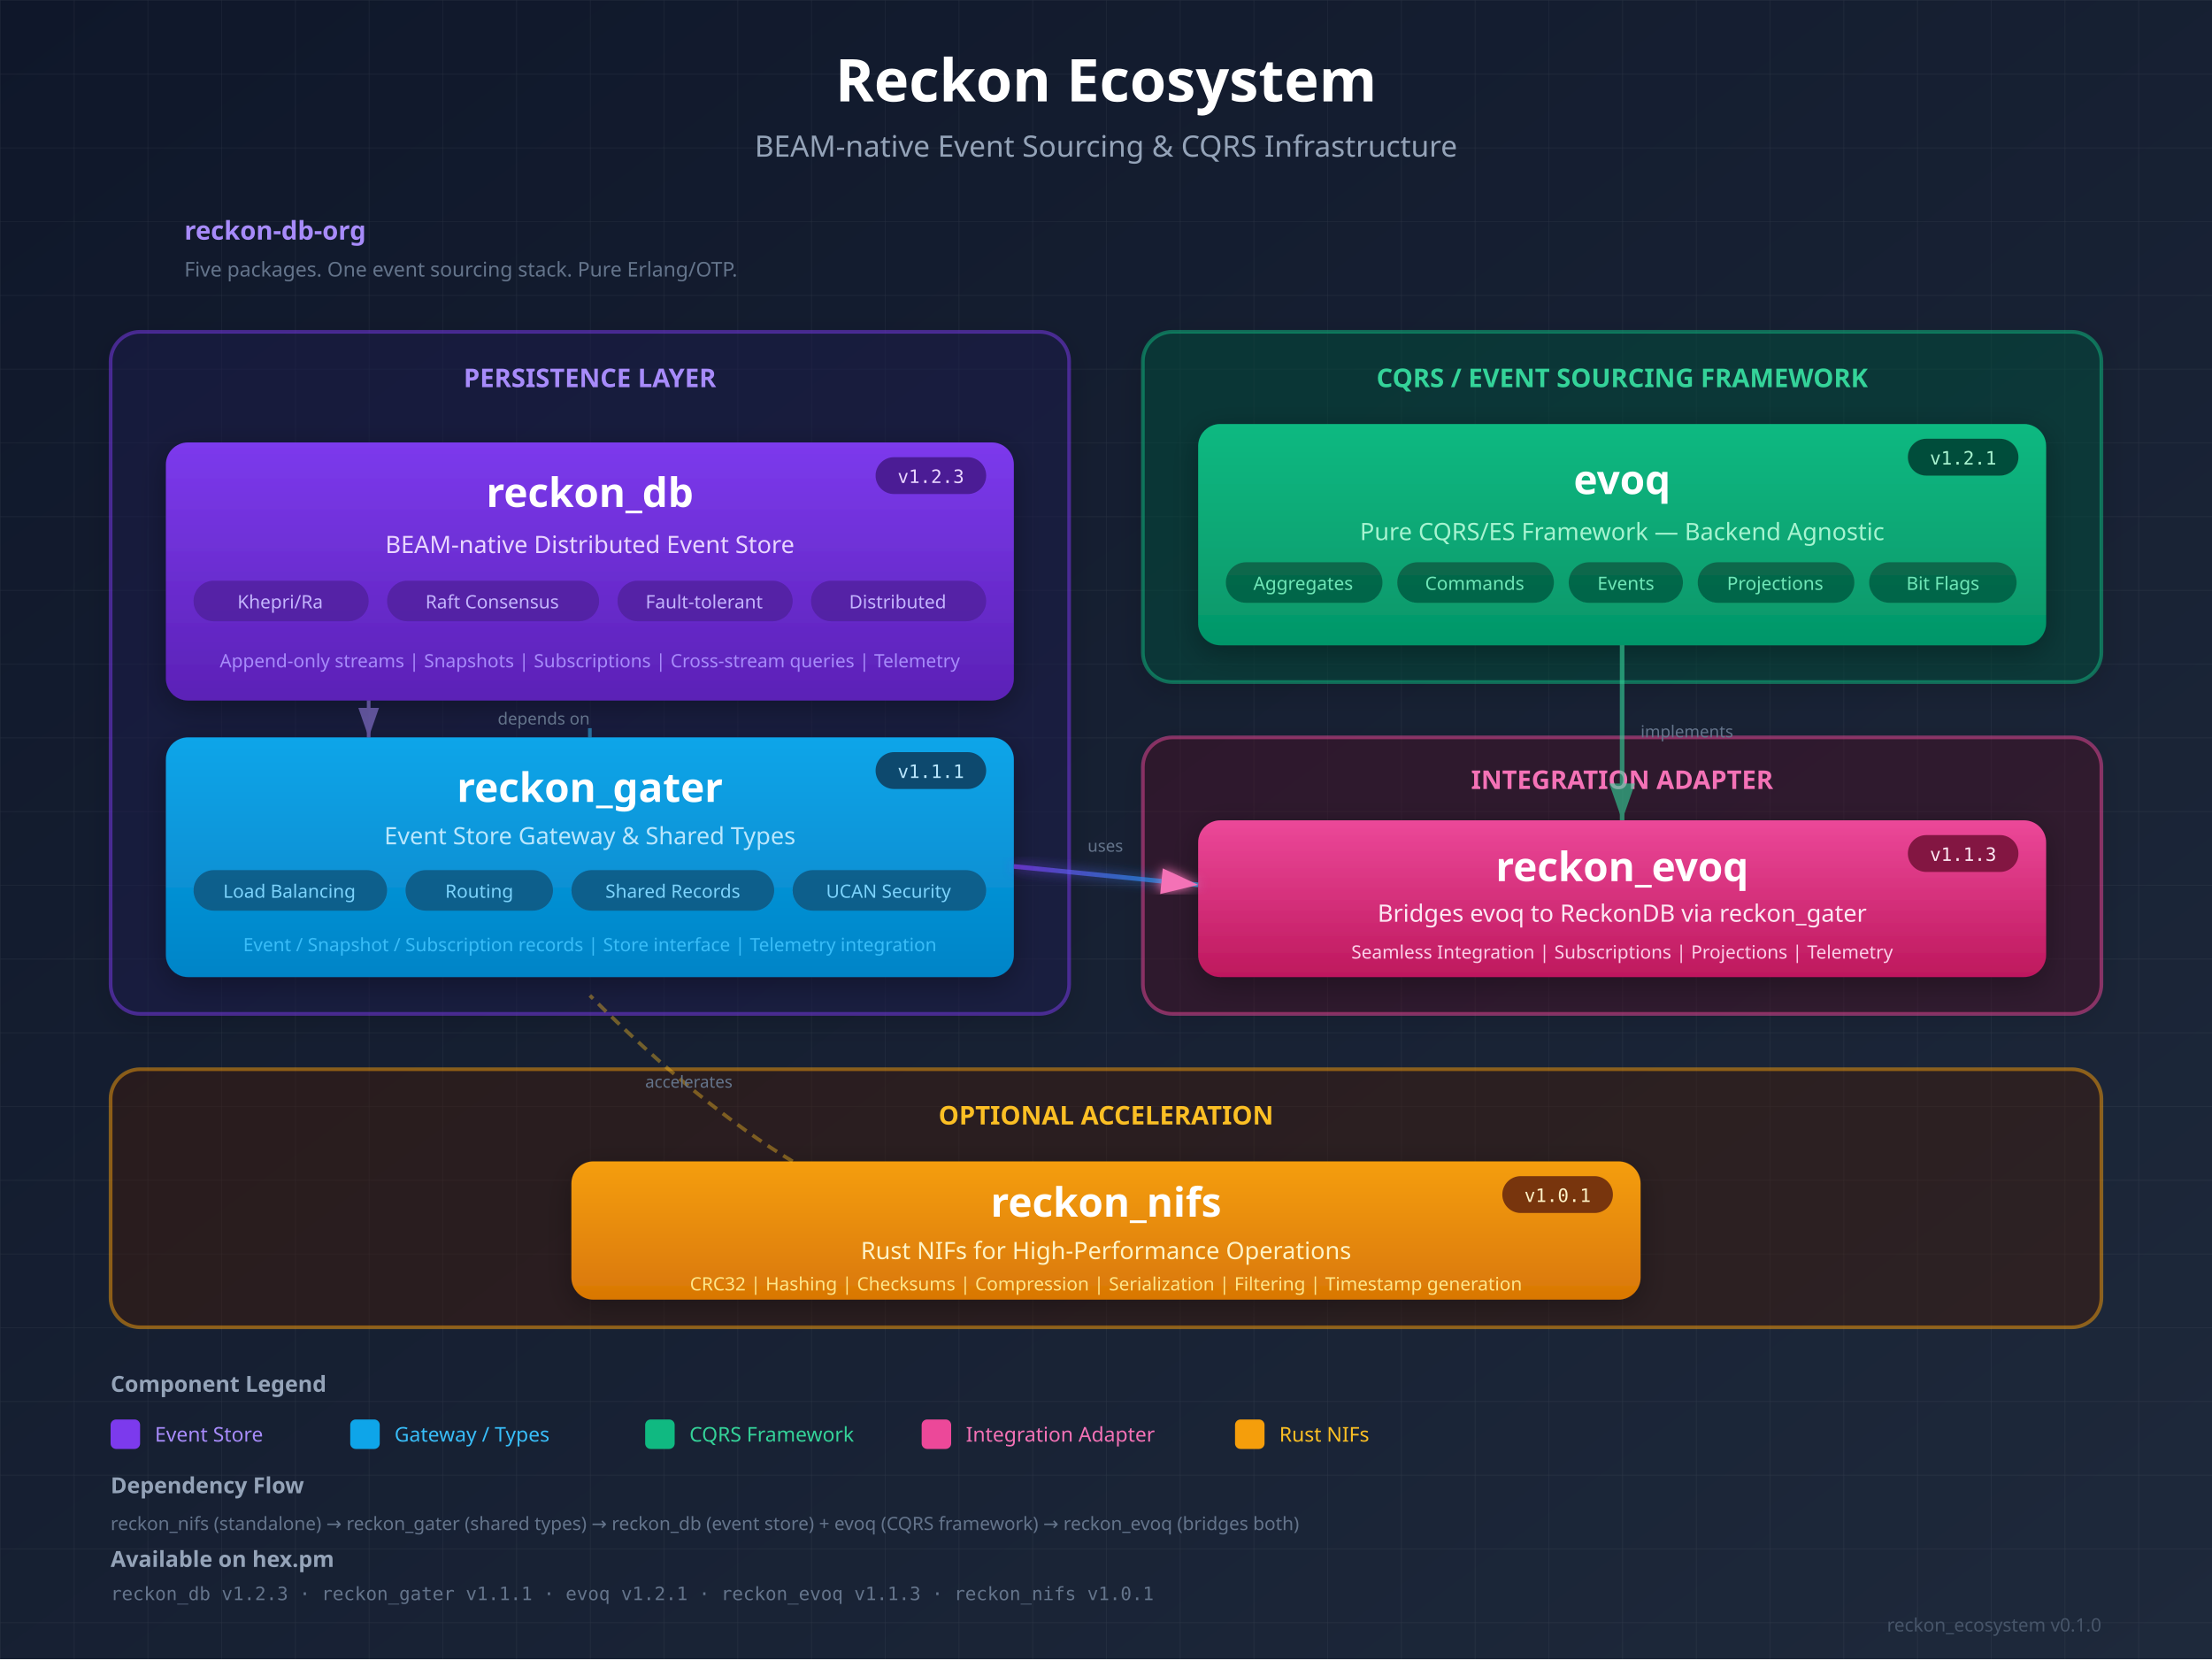
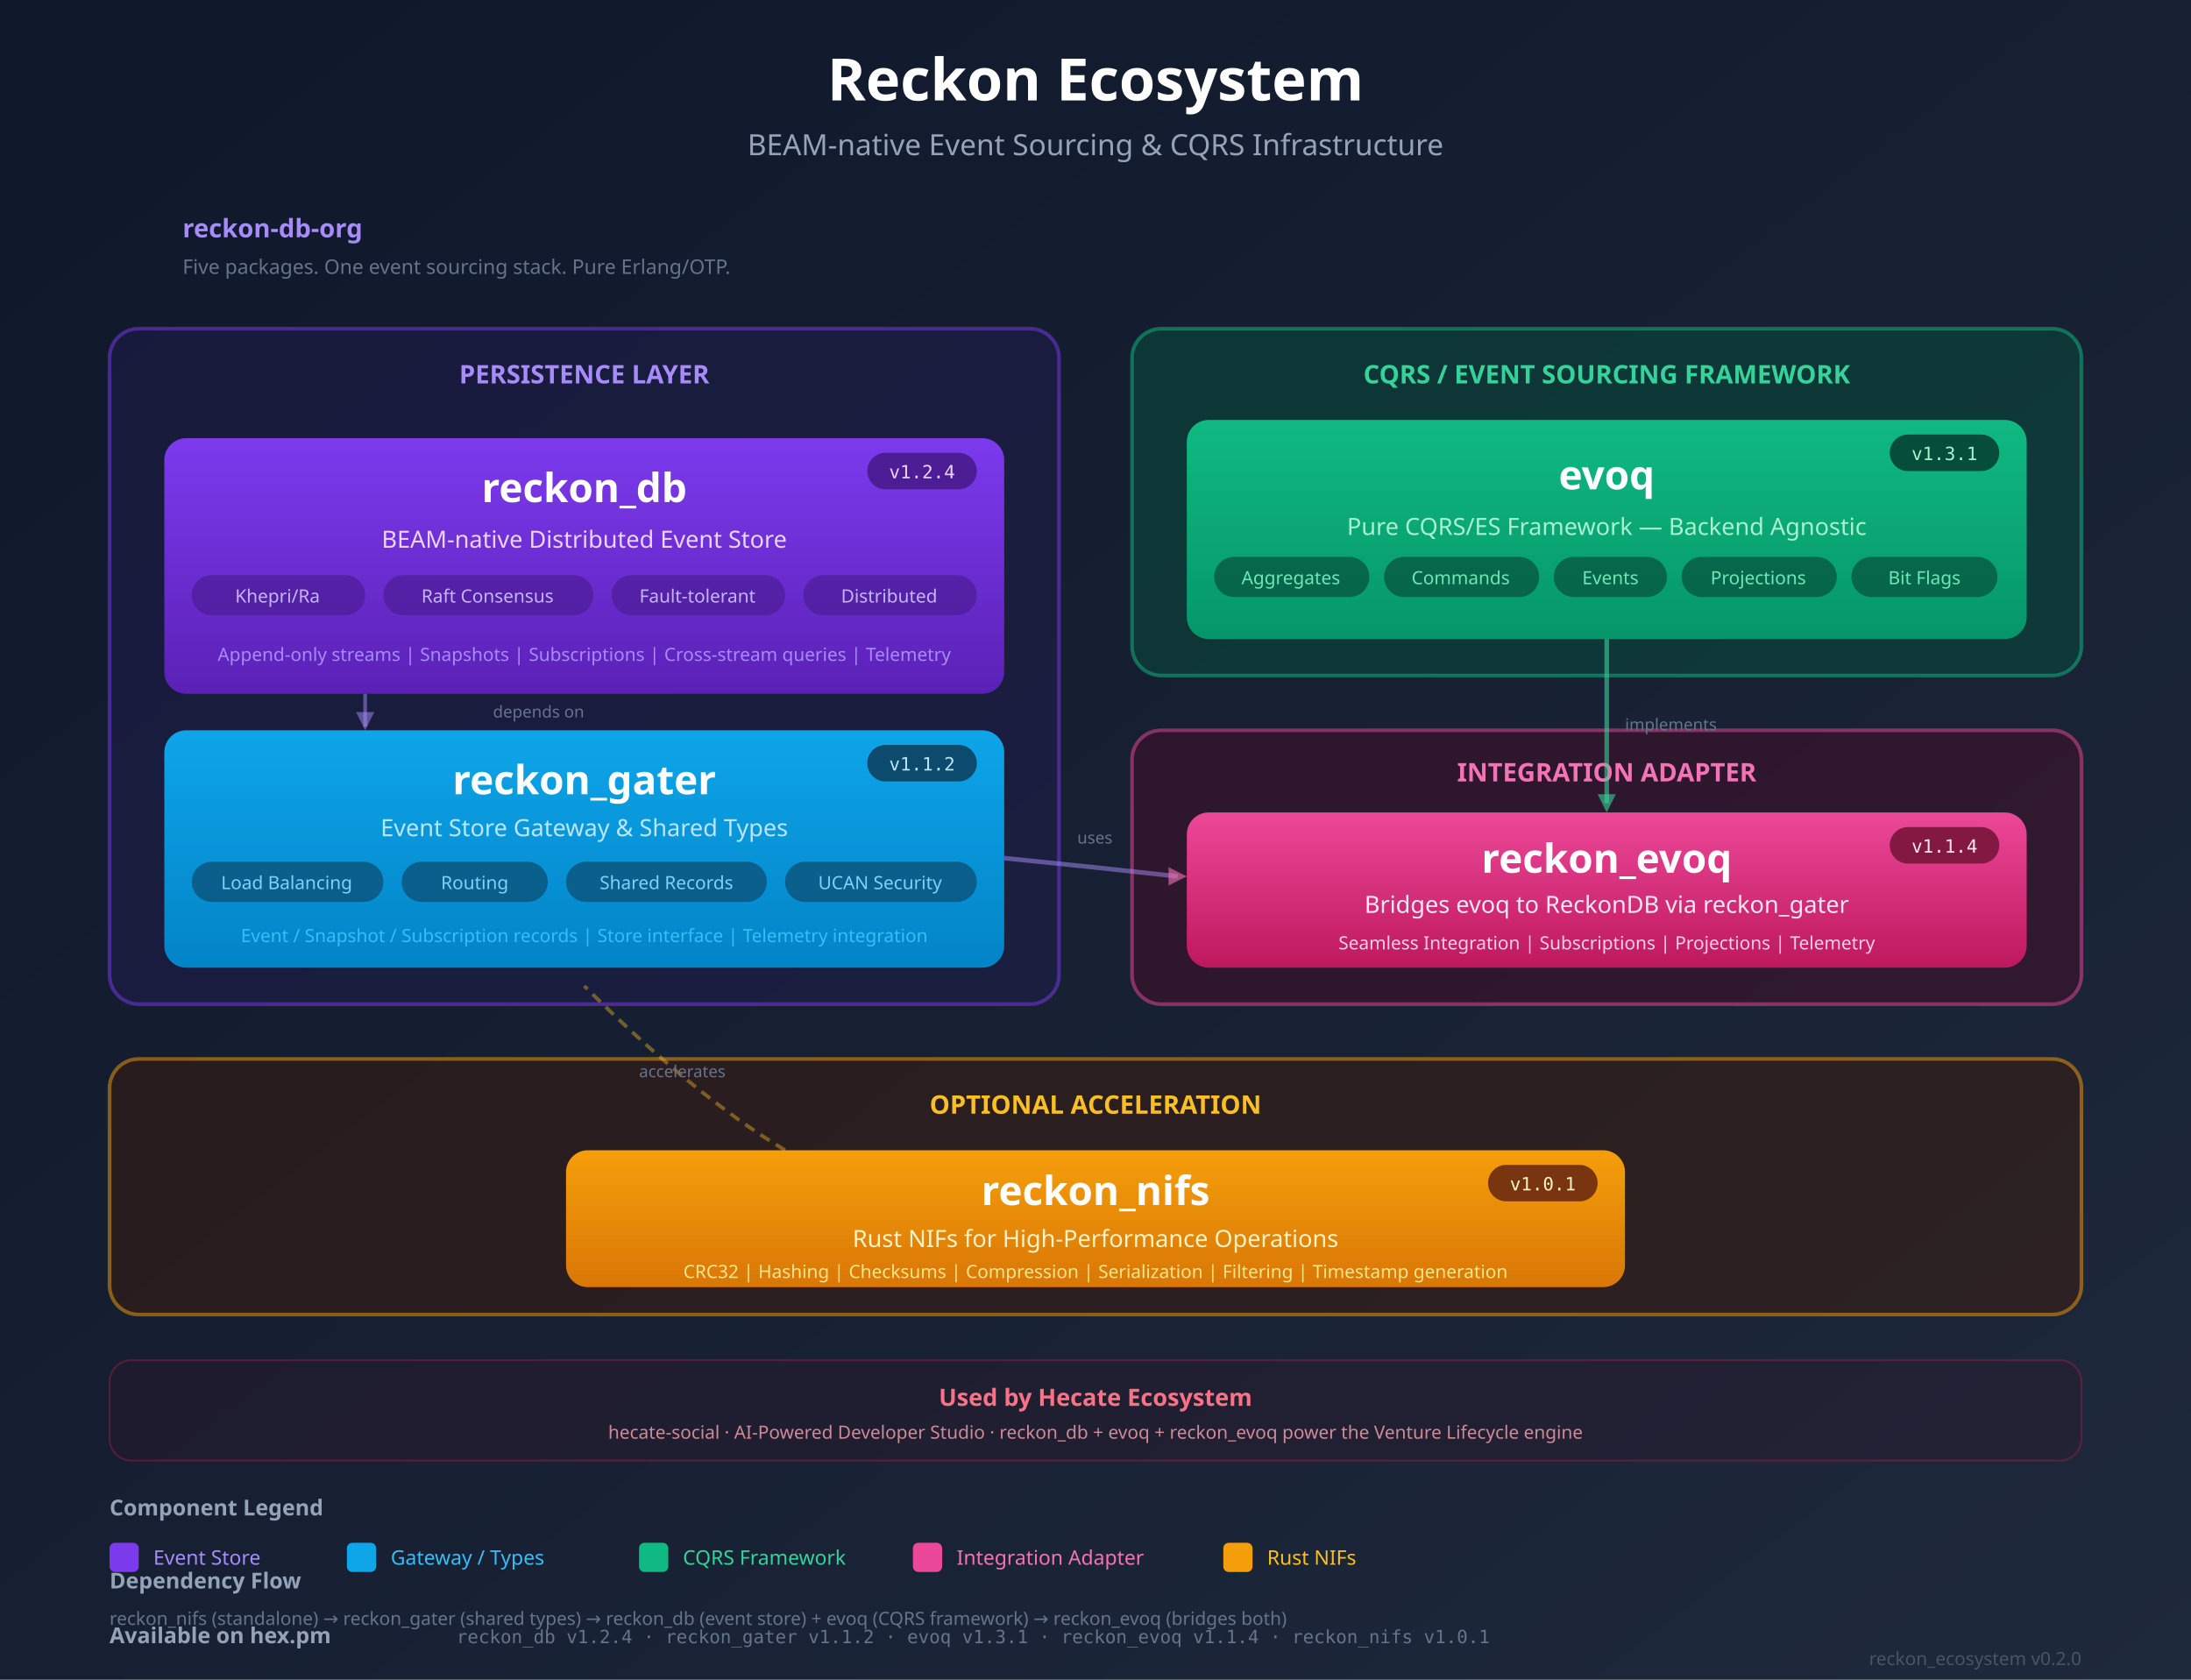
- <svg xmlns="http://www.w3.org/2000/svg" viewBox="0 0 1200 900" fill="none">
+ <svg xmlns="http://www.w3.org/2000/svg" viewBox="0 0 1200 920" fill="none">
  <defs>
    <linearGradient id="bgGrad" x1="0%" y1="0%" x2="100%" y2="100%">
      <stop offset="0%" style="stop-color:#0f172a" />
      <stop offset="100%" style="stop-color:#1e293b" />
    </linearGradient>
    <linearGradient id="storeGrad" x1="0%" y1="0%" x2="0%" y2="100%">
      <stop offset="0%" style="stop-color:#7c3aed" />
      <stop offset="100%" style="stop-color:#5b21b6" />
    </linearGradient>
    <linearGradient id="gatewayGrad" x1="0%" y1="0%" x2="0%" y2="100%">
      <stop offset="0%" style="stop-color:#0ea5e9" />
      <stop offset="100%" style="stop-color:#0284c7" />
    </linearGradient>
    <linearGradient id="cqrsGrad" x1="0%" y1="0%" x2="0%" y2="100%">
      <stop offset="0%" style="stop-color:#10b981" />
      <stop offset="100%" style="stop-color:#059669" />
    </linearGradient>
    <linearGradient id="nifsGrad" x1="0%" y1="0%" x2="0%" y2="100%">
      <stop offset="0%" style="stop-color:#f59e0b" />
      <stop offset="100%" style="stop-color:#d97706" />
    </linearGradient>
    <linearGradient id="adapterGrad" x1="0%" y1="0%" x2="0%" y2="100%">
      <stop offset="0%" style="stop-color:#ec4899" />
      <stop offset="100%" style="stop-color:#be185d" />
    </linearGradient>
-     <linearGradient id="connGrad1" x1="0%" y1="0%" x2="100%" y2="0%">
-       <stop offset="0%" style="stop-color:#7c3aed;stop-opacity:0.7" />
-       <stop offset="100%" style="stop-color:#0ea5e9;stop-opacity:0.7" />
-     </linearGradient>
-     <linearGradient id="connGrad2" x1="0%" y1="0%" x2="100%" y2="0%">
-       <stop offset="0%" style="stop-color:#10b981;stop-opacity:0.7" />
-       <stop offset="100%" style="stop-color:#ec4899;stop-opacity:0.7" />
-     </linearGradient>
-     <filter id="glow" x="-50%" y="-50%" width="200%" height="200%">
-       <feGaussianBlur stdDeviation="3" result="coloredBlur" />
-       <feMerge>
-         <feMergeNode in="coloredBlur" />
-         <feMergeNode in="SourceGraphic" />
-       </feMerge>
-     </filter>
-     <filter id="shadow" x="-20%" y="-20%" width="140%" height="140%">
-       <feDropShadow dx="0" dy="4" stdDeviation="8" flood-color="#000" flood-opacity="0.3" />
-     </filter>
-     <marker id="arrow" viewBox="0 0 10 7" refX="10" refY="3.5" markerWidth="8" markerHeight="6" orient="auto-start-reverse">
-       <path d="M 0 0 L 10 3.5 L 0 7 z" fill="#94a3b8" />
-     </marker>
-     <marker id="arrowPurple" viewBox="0 0 10 7" refX="10" refY="3.5" markerWidth="8" markerHeight="6" orient="auto-start-reverse">
-       <path d="M 0 0 L 10 3.5 L 0 7 z" fill="#a78bfa" />
-     </marker>
-     <marker id="arrowGreen" viewBox="0 0 10 7" refX="10" refY="3.5" markerWidth="8" markerHeight="6" orient="auto-start-reverse">
-       <path d="M 0 0 L 10 3.5 L 0 7 z" fill="#34d399" />
-     </marker>
-     <marker id="arrowPink" viewBox="0 0 10 7" refX="10" refY="3.5" markerWidth="8" markerHeight="6" orient="auto-start-reverse">
-       <path d="M 0 0 L 10 3.5 L 0 7 z" fill="#f472b6" />
-     </marker>
  </defs>
-   <rect width="1200" height="900" fill="url(#bgGrad)" />
-   <g opacity="0.08">
-     <pattern id="grid" width="40" height="40" patternUnits="userSpaceOnUse">
-       <path d="M 40 0 L 0 0 0 40" fill="none" stroke="#fff" stroke-width="0.5" />
-     </pattern>
-     <rect width="1200" height="900" fill="url(#grid)" />
-   </g>
+   <rect width="1200" height="920" fill="url(#bgGrad)" />
  <text x="600" y="55" text-anchor="middle" font-family="system-ui, sans-serif" font-size="32" font-weight="bold" fill="#fff">
    Reckon Ecosystem
  </text>
  <text x="600" y="85" text-anchor="middle" font-family="system-ui, sans-serif" font-size="16" fill="#94a3b8">
    BEAM-native Event Sourcing &amp; CQRS Infrastructure
  </text>
  <text x="100" y="130" font-family="system-ui, sans-serif" font-size="14" font-weight="600" fill="#a78bfa">reckon-db-org</text>
  <text x="100" y="150" font-family="system-ui, sans-serif" font-size="11" fill="#64748b">Five packages. One event sourcing stack. Pure Erlang/OTP.</text>
-   <rect x="60" y="180" width="520" height="370" rx="16" fill="#1e1b4b" opacity="0.5" filter="url(#shadow)" />
+   <rect x="60" y="180" width="520" height="370" rx="16" fill="#1e1b4b" opacity="0.5" />
  <rect x="60" y="180" width="520" height="370" rx="16" fill="none" stroke="#7c3aed" stroke-width="2" opacity="0.5" />
  <text x="320" y="210" text-anchor="middle" font-family="system-ui, sans-serif" font-size="14" font-weight="600" fill="#a78bfa">
    PERSISTENCE LAYER
  </text>
-   <g filter="url(#shadow)">
-     <rect x="90" y="240" width="460" height="140" rx="12" fill="url(#storeGrad)" />
-     <text x="320" y="275" text-anchor="middle" font-family="system-ui, sans-serif" font-size="22" font-weight="bold" fill="#fff">reckon_db</text>
-     <text x="320" y="300" text-anchor="middle" font-family="system-ui, sans-serif" font-size="13" fill="#e9d5ff">BEAM-native Distributed Event Store</text>
-     <rect x="105" y="315" width="95" height="22" rx="11" fill="#4c1d95" opacity="0.7" />
-     <text x="152" y="330" text-anchor="middle" font-family="system-ui, sans-serif" font-size="10" fill="#c4b5fd">Khepri/Ra</text>
-     <rect x="210" y="315" width="115" height="22" rx="11" fill="#4c1d95" opacity="0.7" />
-     <text x="267" y="330" text-anchor="middle" font-family="system-ui, sans-serif" font-size="10" fill="#c4b5fd">Raft Consensus</text>
-     <rect x="335" y="315" width="95" height="22" rx="11" fill="#4c1d95" opacity="0.7" />
-     <text x="382" y="330" text-anchor="middle" font-family="system-ui, sans-serif" font-size="10" fill="#c4b5fd">Fault-tolerant</text>
-     <rect x="440" y="315" width="95" height="22" rx="11" fill="#4c1d95" opacity="0.7" />
-     <text x="487" y="330" text-anchor="middle" font-family="system-ui, sans-serif" font-size="10" fill="#c4b5fd">Distributed</text>
-     <text x="320" y="362" text-anchor="middle" font-family="system-ui, sans-serif" font-size="10" fill="#a78bfa">
-       Append-only streams | Snapshots | Subscriptions | Cross-stream queries | Telemetry
-     </text>
-     <rect x="475" y="248" width="60" height="20" rx="10" fill="#4c1d95" />
-     <text x="505" y="262" text-anchor="middle" font-family="monospace" font-size="10" fill="#e9d5ff">v1.2.3</text>
-   </g>
-   <g filter="url(#shadow)">
-     <rect x="90" y="400" width="460" height="130" rx="12" fill="url(#gatewayGrad)" />
-     <text x="320" y="435" text-anchor="middle" font-family="system-ui, sans-serif" font-size="22" font-weight="bold" fill="#fff">reckon_gater</text>
-     <text x="320" y="458" text-anchor="middle" font-family="system-ui, sans-serif" font-size="13" fill="#bae6fd">Event Store Gateway &amp; Shared Types</text>
-     <rect x="105" y="472" width="105" height="22" rx="11" fill="#0c4a6e" opacity="0.7" />
-     <text x="157" y="487" text-anchor="middle" font-family="system-ui, sans-serif" font-size="10" fill="#7dd3fc">Load Balancing</text>
-     <rect x="220" y="472" width="80" height="22" rx="11" fill="#0c4a6e" opacity="0.7" />
-     <text x="260" y="487" text-anchor="middle" font-family="system-ui, sans-serif" font-size="10" fill="#7dd3fc">Routing</text>
-     <rect x="310" y="472" width="110" height="22" rx="11" fill="#0c4a6e" opacity="0.7" />
-     <text x="365" y="487" text-anchor="middle" font-family="system-ui, sans-serif" font-size="10" fill="#7dd3fc">Shared Records</text>
-     <rect x="430" y="472" width="105" height="22" rx="11" fill="#0c4a6e" opacity="0.7" />
-     <text x="482" y="487" text-anchor="middle" font-family="system-ui, sans-serif" font-size="10" fill="#7dd3fc">UCAN Security</text>
-     <text x="320" y="516" text-anchor="middle" font-family="system-ui, sans-serif" font-size="10" fill="#38bdf8">
-       Event / Snapshot / Subscription records | Store interface | Telemetry integration
-     </text>
-     <rect x="475" y="408" width="60" height="20" rx="10" fill="#0c4a6e" />
-     <text x="505" y="422" text-anchor="middle" font-family="monospace" font-size="10" fill="#bae6fd">v1.1.1</text>
-   </g>
-   <rect x="620" y="180" width="520" height="190" rx="16" fill="#064e3b" opacity="0.5" filter="url(#shadow)" />
+   <rect x="90" y="240" width="460" height="140" rx="12" fill="url(#storeGrad)" />
+   <text x="320" y="275" text-anchor="middle" font-family="system-ui, sans-serif" font-size="22" font-weight="bold" fill="#fff">reckon_db</text>
+   <text x="320" y="300" text-anchor="middle" font-family="system-ui, sans-serif" font-size="13" fill="#e9d5ff">BEAM-native Distributed Event Store</text>
+   <rect x="105" y="315" width="95" height="22" rx="11" fill="#4c1d95" opacity="0.7" />
+   <text x="152" y="330" text-anchor="middle" font-family="system-ui, sans-serif" font-size="10" fill="#c4b5fd">Khepri/Ra</text>
+   <rect x="210" y="315" width="115" height="22" rx="11" fill="#4c1d95" opacity="0.7" />
+   <text x="267" y="330" text-anchor="middle" font-family="system-ui, sans-serif" font-size="10" fill="#c4b5fd">Raft Consensus</text>
+   <rect x="335" y="315" width="95" height="22" rx="11" fill="#4c1d95" opacity="0.7" />
+   <text x="382" y="330" text-anchor="middle" font-family="system-ui, sans-serif" font-size="10" fill="#c4b5fd">Fault-tolerant</text>
+   <rect x="440" y="315" width="95" height="22" rx="11" fill="#4c1d95" opacity="0.7" />
+   <text x="487" y="330" text-anchor="middle" font-family="system-ui, sans-serif" font-size="10" fill="#c4b5fd">Distributed</text>
+   <text x="320" y="362" text-anchor="middle" font-family="system-ui, sans-serif" font-size="10" fill="#a78bfa">
+     Append-only streams | Snapshots | Subscriptions | Cross-stream queries | Telemetry
+   </text>
+   <rect x="475" y="248" width="60" height="20" rx="10" fill="#4c1d95" />
+   <text x="505" y="262" text-anchor="middle" font-family="monospace" font-size="10" fill="#e9d5ff">v1.2.4</text>
+   <rect x="90" y="400" width="460" height="130" rx="12" fill="url(#gatewayGrad)" />
+   <text x="320" y="435" text-anchor="middle" font-family="system-ui, sans-serif" font-size="22" font-weight="bold" fill="#fff">reckon_gater</text>
+   <text x="320" y="458" text-anchor="middle" font-family="system-ui, sans-serif" font-size="13" fill="#bae6fd">Event Store Gateway &amp; Shared Types</text>
+   <rect x="105" y="472" width="105" height="22" rx="11" fill="#0c4a6e" opacity="0.7" />
+   <text x="157" y="487" text-anchor="middle" font-family="system-ui, sans-serif" font-size="10" fill="#7dd3fc">Load Balancing</text>
+   <rect x="220" y="472" width="80" height="22" rx="11" fill="#0c4a6e" opacity="0.7" />
+   <text x="260" y="487" text-anchor="middle" font-family="system-ui, sans-serif" font-size="10" fill="#7dd3fc">Routing</text>
+   <rect x="310" y="472" width="110" height="22" rx="11" fill="#0c4a6e" opacity="0.7" />
+   <text x="365" y="487" text-anchor="middle" font-family="system-ui, sans-serif" font-size="10" fill="#7dd3fc">Shared Records</text>
+   <rect x="430" y="472" width="105" height="22" rx="11" fill="#0c4a6e" opacity="0.7" />
+   <text x="482" y="487" text-anchor="middle" font-family="system-ui, sans-serif" font-size="10" fill="#7dd3fc">UCAN Security</text>
+   <text x="320" y="516" text-anchor="middle" font-family="system-ui, sans-serif" font-size="10" fill="#38bdf8">
+     Event / Snapshot / Subscription records | Store interface | Telemetry integration
+   </text>
+   <rect x="475" y="408" width="60" height="20" rx="10" fill="#0c4a6e" />
+   <text x="505" y="422" text-anchor="middle" font-family="monospace" font-size="10" fill="#bae6fd">v1.1.2</text>
+   <rect x="620" y="180" width="520" height="190" rx="16" fill="#064e3b" opacity="0.5" />
  <rect x="620" y="180" width="520" height="190" rx="16" fill="none" stroke="#10b981" stroke-width="2" opacity="0.5" />
  <text x="880" y="210" text-anchor="middle" font-family="system-ui, sans-serif" font-size="14" font-weight="600" fill="#34d399">
    CQRS / EVENT SOURCING FRAMEWORK
  </text>
-   <g filter="url(#shadow)">
-     <rect x="650" y="230" width="460" height="120" rx="12" fill="url(#cqrsGrad)" />
-     <text x="880" y="268" text-anchor="middle" font-family="system-ui, sans-serif" font-size="22" font-weight="bold" fill="#fff">evoq</text>
-     <text x="880" y="293" text-anchor="middle" font-family="system-ui, sans-serif" font-size="13" fill="#a7f3d0">Pure CQRS/ES Framework — Backend Agnostic</text>
-     <rect x="665" y="305" width="85" height="22" rx="11" fill="#064e3b" opacity="0.7" />
-     <text x="707" y="320" text-anchor="middle" font-family="system-ui, sans-serif" font-size="10" fill="#6ee7b7">Aggregates</text>
-     <rect x="758" y="305" width="85" height="22" rx="11" fill="#064e3b" opacity="0.7" />
-     <text x="800" y="320" text-anchor="middle" font-family="system-ui, sans-serif" font-size="10" fill="#6ee7b7">Commands</text>
-     <rect x="851" y="305" width="62" height="22" rx="11" fill="#064e3b" opacity="0.7" />
-     <text x="882" y="320" text-anchor="middle" font-family="system-ui, sans-serif" font-size="10" fill="#6ee7b7">Events</text>
-     <rect x="921" y="305" width="85" height="22" rx="11" fill="#064e3b" opacity="0.7" />
-     <text x="963" y="320" text-anchor="middle" font-family="system-ui, sans-serif" font-size="10" fill="#6ee7b7">Projections</text>
-     <rect x="1014" y="305" width="80" height="22" rx="11" fill="#064e3b" opacity="0.7" />
-     <text x="1054" y="320" text-anchor="middle" font-family="system-ui, sans-serif" font-size="10" fill="#6ee7b7">Bit Flags</text>
-     <rect x="1035" y="238" width="60" height="20" rx="10" fill="#064e3b" />
-     <text x="1065" y="252" text-anchor="middle" font-family="monospace" font-size="10" fill="#a7f3d0">v1.2.1</text>
-   </g>
-   <rect x="620" y="400" width="520" height="150" rx="16" fill="#500724" opacity="0.4" filter="url(#shadow)" />
+   <rect x="650" y="230" width="460" height="120" rx="12" fill="url(#cqrsGrad)" />
+   <text x="880" y="268" text-anchor="middle" font-family="system-ui, sans-serif" font-size="22" font-weight="bold" fill="#fff">evoq</text>
+   <text x="880" y="293" text-anchor="middle" font-family="system-ui, sans-serif" font-size="13" fill="#a7f3d0">Pure CQRS/ES Framework — Backend Agnostic</text>
+   <rect x="665" y="305" width="85" height="22" rx="11" fill="#064e3b" opacity="0.7" />
+   <text x="707" y="320" text-anchor="middle" font-family="system-ui, sans-serif" font-size="10" fill="#6ee7b7">Aggregates</text>
+   <rect x="758" y="305" width="85" height="22" rx="11" fill="#064e3b" opacity="0.7" />
+   <text x="800" y="320" text-anchor="middle" font-family="system-ui, sans-serif" font-size="10" fill="#6ee7b7">Commands</text>
+   <rect x="851" y="305" width="62" height="22" rx="11" fill="#064e3b" opacity="0.7" />
+   <text x="882" y="320" text-anchor="middle" font-family="system-ui, sans-serif" font-size="10" fill="#6ee7b7">Events</text>
+   <rect x="921" y="305" width="85" height="22" rx="11" fill="#064e3b" opacity="0.7" />
+   <text x="963" y="320" text-anchor="middle" font-family="system-ui, sans-serif" font-size="10" fill="#6ee7b7">Projections</text>
+   <rect x="1014" y="305" width="80" height="22" rx="11" fill="#064e3b" opacity="0.7" />
+   <text x="1054" y="320" text-anchor="middle" font-family="system-ui, sans-serif" font-size="10" fill="#6ee7b7">Bit Flags</text>
+   <rect x="1035" y="238" width="60" height="20" rx="10" fill="#064e3b" />
+   <text x="1065" y="252" text-anchor="middle" font-family="monospace" font-size="10" fill="#a7f3d0">v1.3.1</text>
+   <rect x="620" y="400" width="520" height="150" rx="16" fill="#500724" opacity="0.4" />
  <rect x="620" y="400" width="520" height="150" rx="16" fill="none" stroke="#ec4899" stroke-width="2" opacity="0.5" />
  <text x="880" y="428" text-anchor="middle" font-family="system-ui, sans-serif" font-size="14" font-weight="600" fill="#f472b6">
    INTEGRATION ADAPTER
  </text>
-   <g filter="url(#shadow)">
-     <rect x="650" y="445" width="460" height="85" rx="12" fill="url(#adapterGrad)" />
-     <text x="880" y="478" text-anchor="middle" font-family="system-ui, sans-serif" font-size="22" font-weight="bold" fill="#fff">reckon_evoq</text>
-     <text x="880" y="500" text-anchor="middle" font-family="system-ui, sans-serif" font-size="13" fill="#fce7f3">Bridges evoq to ReckonDB via reckon_gater</text>
-     <text x="880" y="520" text-anchor="middle" font-family="system-ui, sans-serif" font-size="10" fill="#fbcfe8">
-       Seamless Integration | Subscriptions | Projections | Telemetry
-     </text>
-     <rect x="1035" y="453" width="60" height="20" rx="10" fill="#831843" />
-     <text x="1065" y="467" text-anchor="middle" font-family="monospace" font-size="10" fill="#fce7f3">v1.1.3</text>
-   </g>
+   <rect x="650" y="445" width="460" height="85" rx="12" fill="url(#adapterGrad)" />
+   <text x="880" y="478" text-anchor="middle" font-family="system-ui, sans-serif" font-size="22" font-weight="bold" fill="#fff">reckon_evoq</text>
+   <text x="880" y="500" text-anchor="middle" font-family="system-ui, sans-serif" font-size="13" fill="#fce7f3">Bridges evoq to ReckonDB via reckon_gater</text>
+   <text x="880" y="520" text-anchor="middle" font-family="system-ui, sans-serif" font-size="10" fill="#fbcfe8">
+     Seamless Integration | Subscriptions | Projections | Telemetry
+   </text>
+   <rect x="1035" y="453" width="60" height="20" rx="10" fill="#831843" />
+   <text x="1065" y="467" text-anchor="middle" font-family="monospace" font-size="10" fill="#fce7f3">v1.1.4</text>
  <rect x="60" y="580" width="1080" height="140" rx="16" fill="#451a03" opacity="0.4" />
  <rect x="60" y="580" width="1080" height="140" rx="16" fill="none" stroke="#f59e0b" stroke-width="2" opacity="0.5" />
  <text x="600" y="610" text-anchor="middle" font-family="system-ui, sans-serif" font-size="14" font-weight="600" fill="#fbbf24">
    OPTIONAL ACCELERATION
  </text>
-   <g filter="url(#shadow)">
-     <rect x="310" y="630" width="580" height="75" rx="12" fill="url(#nifsGrad)" />
-     <text x="600" y="660" text-anchor="middle" font-family="system-ui, sans-serif" font-size="22" font-weight="bold" fill="#fff">reckon_nifs</text>
-     <text x="600" y="683" text-anchor="middle" font-family="system-ui, sans-serif" font-size="13" fill="#fef3c7">Rust NIFs for High-Performance Operations</text>
-     <text x="600" y="700" text-anchor="middle" font-family="system-ui, sans-serif" font-size="10" fill="#fde68a">
-       CRC32 | Hashing | Checksums | Compression | Serialization | Filtering | Timestamp generation
-     </text>
-     <rect x="815" y="638" width="60" height="20" rx="10" fill="#78350f" />
-     <text x="845" y="652" text-anchor="middle" font-family="monospace" font-size="10" fill="#fef3c7">v1.0.1</text>
-   </g>
-   <path d="M 320 395 L 320 400" stroke="#38bdf8" stroke-width="2" fill="none" opacity="0.5" />
+   <rect x="310" y="630" width="580" height="75" rx="12" fill="url(#nifsGrad)" />
+   <text x="600" y="660" text-anchor="middle" font-family="system-ui, sans-serif" font-size="22" font-weight="bold" fill="#fff">reckon_nifs</text>
+   <text x="600" y="683" text-anchor="middle" font-family="system-ui, sans-serif" font-size="13" fill="#fef3c7">Rust NIFs for High-Performance Operations</text>
+   <text x="600" y="700" text-anchor="middle" font-family="system-ui, sans-serif" font-size="10" fill="#fde68a">
+     CRC32 | Hashing | Checksums | Compression | Serialization | Filtering | Timestamp generation
+   </text>
+   <rect x="815" y="638" width="60" height="20" rx="10" fill="#78350f" />
+   <text x="845" y="652" text-anchor="middle" font-family="monospace" font-size="10" fill="#fef3c7">v1.0.1</text>
+   <line x1="200" y1="380" x2="200" y2="398" stroke="#a78bfa" stroke-width="2" opacity="0.5" />
+   <polygon points="200,400 195,390 205,390" fill="#a78bfa" opacity="0.5" />
  <text x="270" y="393" font-family="system-ui, sans-serif" font-size="9" fill="#64748b">depends on</text>
-   <line x1="200" y1="380" x2="200" y2="400" stroke="#a78bfa" stroke-width="2" opacity="0.5" marker-end="url(#arrowPurple)" />
-   <line x1="880" y1="350" x2="880" y2="445" stroke="#34d399" stroke-width="2.5" opacity="0.6" marker-end="url(#arrowGreen)" />
+   <line x1="880" y1="350" x2="880" y2="440" stroke="#34d399" stroke-width="2.5" opacity="0.6" />
+   <polygon points="880,445 875,435 885,435" fill="#34d399" opacity="0.6" />
  <text x="890" y="400" font-family="system-ui, sans-serif" font-size="9" fill="#64748b">implements</text>
-   <path d="M 550 470 Q 600 475 650 480" stroke="url(#connGrad1)" stroke-width="2.5" fill="none" marker-end="url(#arrowPink)" filter="url(#glow)" />
+   <path d="M 550 470 Q 600 475 645 480" stroke="#a78bfa" stroke-width="2.5" fill="none" opacity="0.5" />
+   <polygon points="650,480 640,475 640,485" fill="#f472b6" opacity="0.6" />
  <text x="590" y="462" font-family="system-ui, sans-serif" font-size="9" fill="#64748b">uses</text>
  <path d="M 430 630 Q 380 600 320 540" stroke="#fbbf24" stroke-width="2" fill="none" opacity="0.4" stroke-dasharray="6,4" />
  <text x="350" y="590" font-family="system-ui, sans-serif" font-size="9" fill="#64748b">accelerates</text>
-   <g transform="translate(60, 755)">
+   <rect x="60" y="745" width="1080" height="55" rx="12" fill="#4c0519" opacity="0.15" />
+   <rect x="60" y="745" width="1080" height="55" rx="12" fill="none" stroke="#e11d48" stroke-width="1" opacity="0.3" />
+   <text x="600" y="770" text-anchor="middle" font-family="system-ui, sans-serif" font-size="13" font-weight="600" fill="#fb7185">
+     Used by Hecate Ecosystem
+   </text>
+   <text x="600" y="788" text-anchor="middle" font-family="system-ui, sans-serif" font-size="10" fill="#fda4af" opacity="0.8">
+     hecate-social · AI-Powered Developer Studio · reckon_db + evoq + reckon_evoq power the Venture Lifecycle engine
+   </text>
+   <g transform="translate(60, 830)">
    <text x="0" y="0" font-family="system-ui, sans-serif" font-size="12" font-weight="600" fill="#94a3b8">Component Legend</text>
    <rect x="0" y="15" width="16" height="16" rx="3" fill="#7c3aed" />
    <text x="24" y="27" font-family="system-ui, sans-serif" font-size="11" fill="#a78bfa">Event Store</text>
    <rect x="130" y="15" width="16" height="16" rx="3" fill="#0ea5e9" />
    <text x="154" y="27" font-family="system-ui, sans-serif" font-size="11" fill="#38bdf8">Gateway / Types</text>
    <rect x="290" y="15" width="16" height="16" rx="3" fill="#10b981" />
    <text x="314" y="27" font-family="system-ui, sans-serif" font-size="11" fill="#34d399">CQRS Framework</text>
    <rect x="440" y="15" width="16" height="16" rx="3" fill="#ec4899" />
    <text x="464" y="27" font-family="system-ui, sans-serif" font-size="11" fill="#f472b6">Integration Adapter</text>
    <rect x="610" y="15" width="16" height="16" rx="3" fill="#f59e0b" />
    <text x="634" y="27" font-family="system-ui, sans-serif" font-size="11" fill="#fbbf24">Rust NIFs</text>
  </g>
-   <g transform="translate(60, 810)">
+   <g transform="translate(60, 870)">
    <text x="0" y="0" font-family="system-ui, sans-serif" font-size="12" font-weight="600" fill="#94a3b8">Dependency Flow</text>
    <text x="0" y="20" font-family="system-ui, sans-serif" font-size="10" fill="#64748b">
      reckon_nifs (standalone) → reckon_gater (shared types) → reckon_db (event store) + evoq (CQRS framework) → reckon_evoq (bridges both)
    </text>
  </g>
-   <g transform="translate(60, 850)">
+   <g transform="translate(60, 900)">
    <text x="0" y="0" font-family="system-ui, sans-serif" font-size="12" font-weight="600" fill="#94a3b8">Available on hex.pm</text>
-     <text x="0" y="18" font-family="monospace" font-size="10" fill="#64748b">
-       reckon_db v1.2.3 · reckon_gater v1.1.1 · evoq v1.2.1 · reckon_evoq v1.1.3 · reckon_nifs v1.0.1
+     <text x="190" y="0" font-family="monospace" font-size="10" fill="#64748b">
+       reckon_db v1.2.4 · reckon_gater v1.1.2 · evoq v1.3.1 · reckon_evoq v1.1.4 · reckon_nifs v1.0.1
    </text>
  </g>
-   <text x="1140" y="885" text-anchor="end" font-family="system-ui, sans-serif" font-size="10" fill="#475569">
-     reckon_ecosystem v0.1.0
+   <text x="1140" y="912" text-anchor="end" font-family="system-ui, sans-serif" font-size="10" fill="#475569">
+     reckon_ecosystem v0.2.0
  </text>
</svg>
